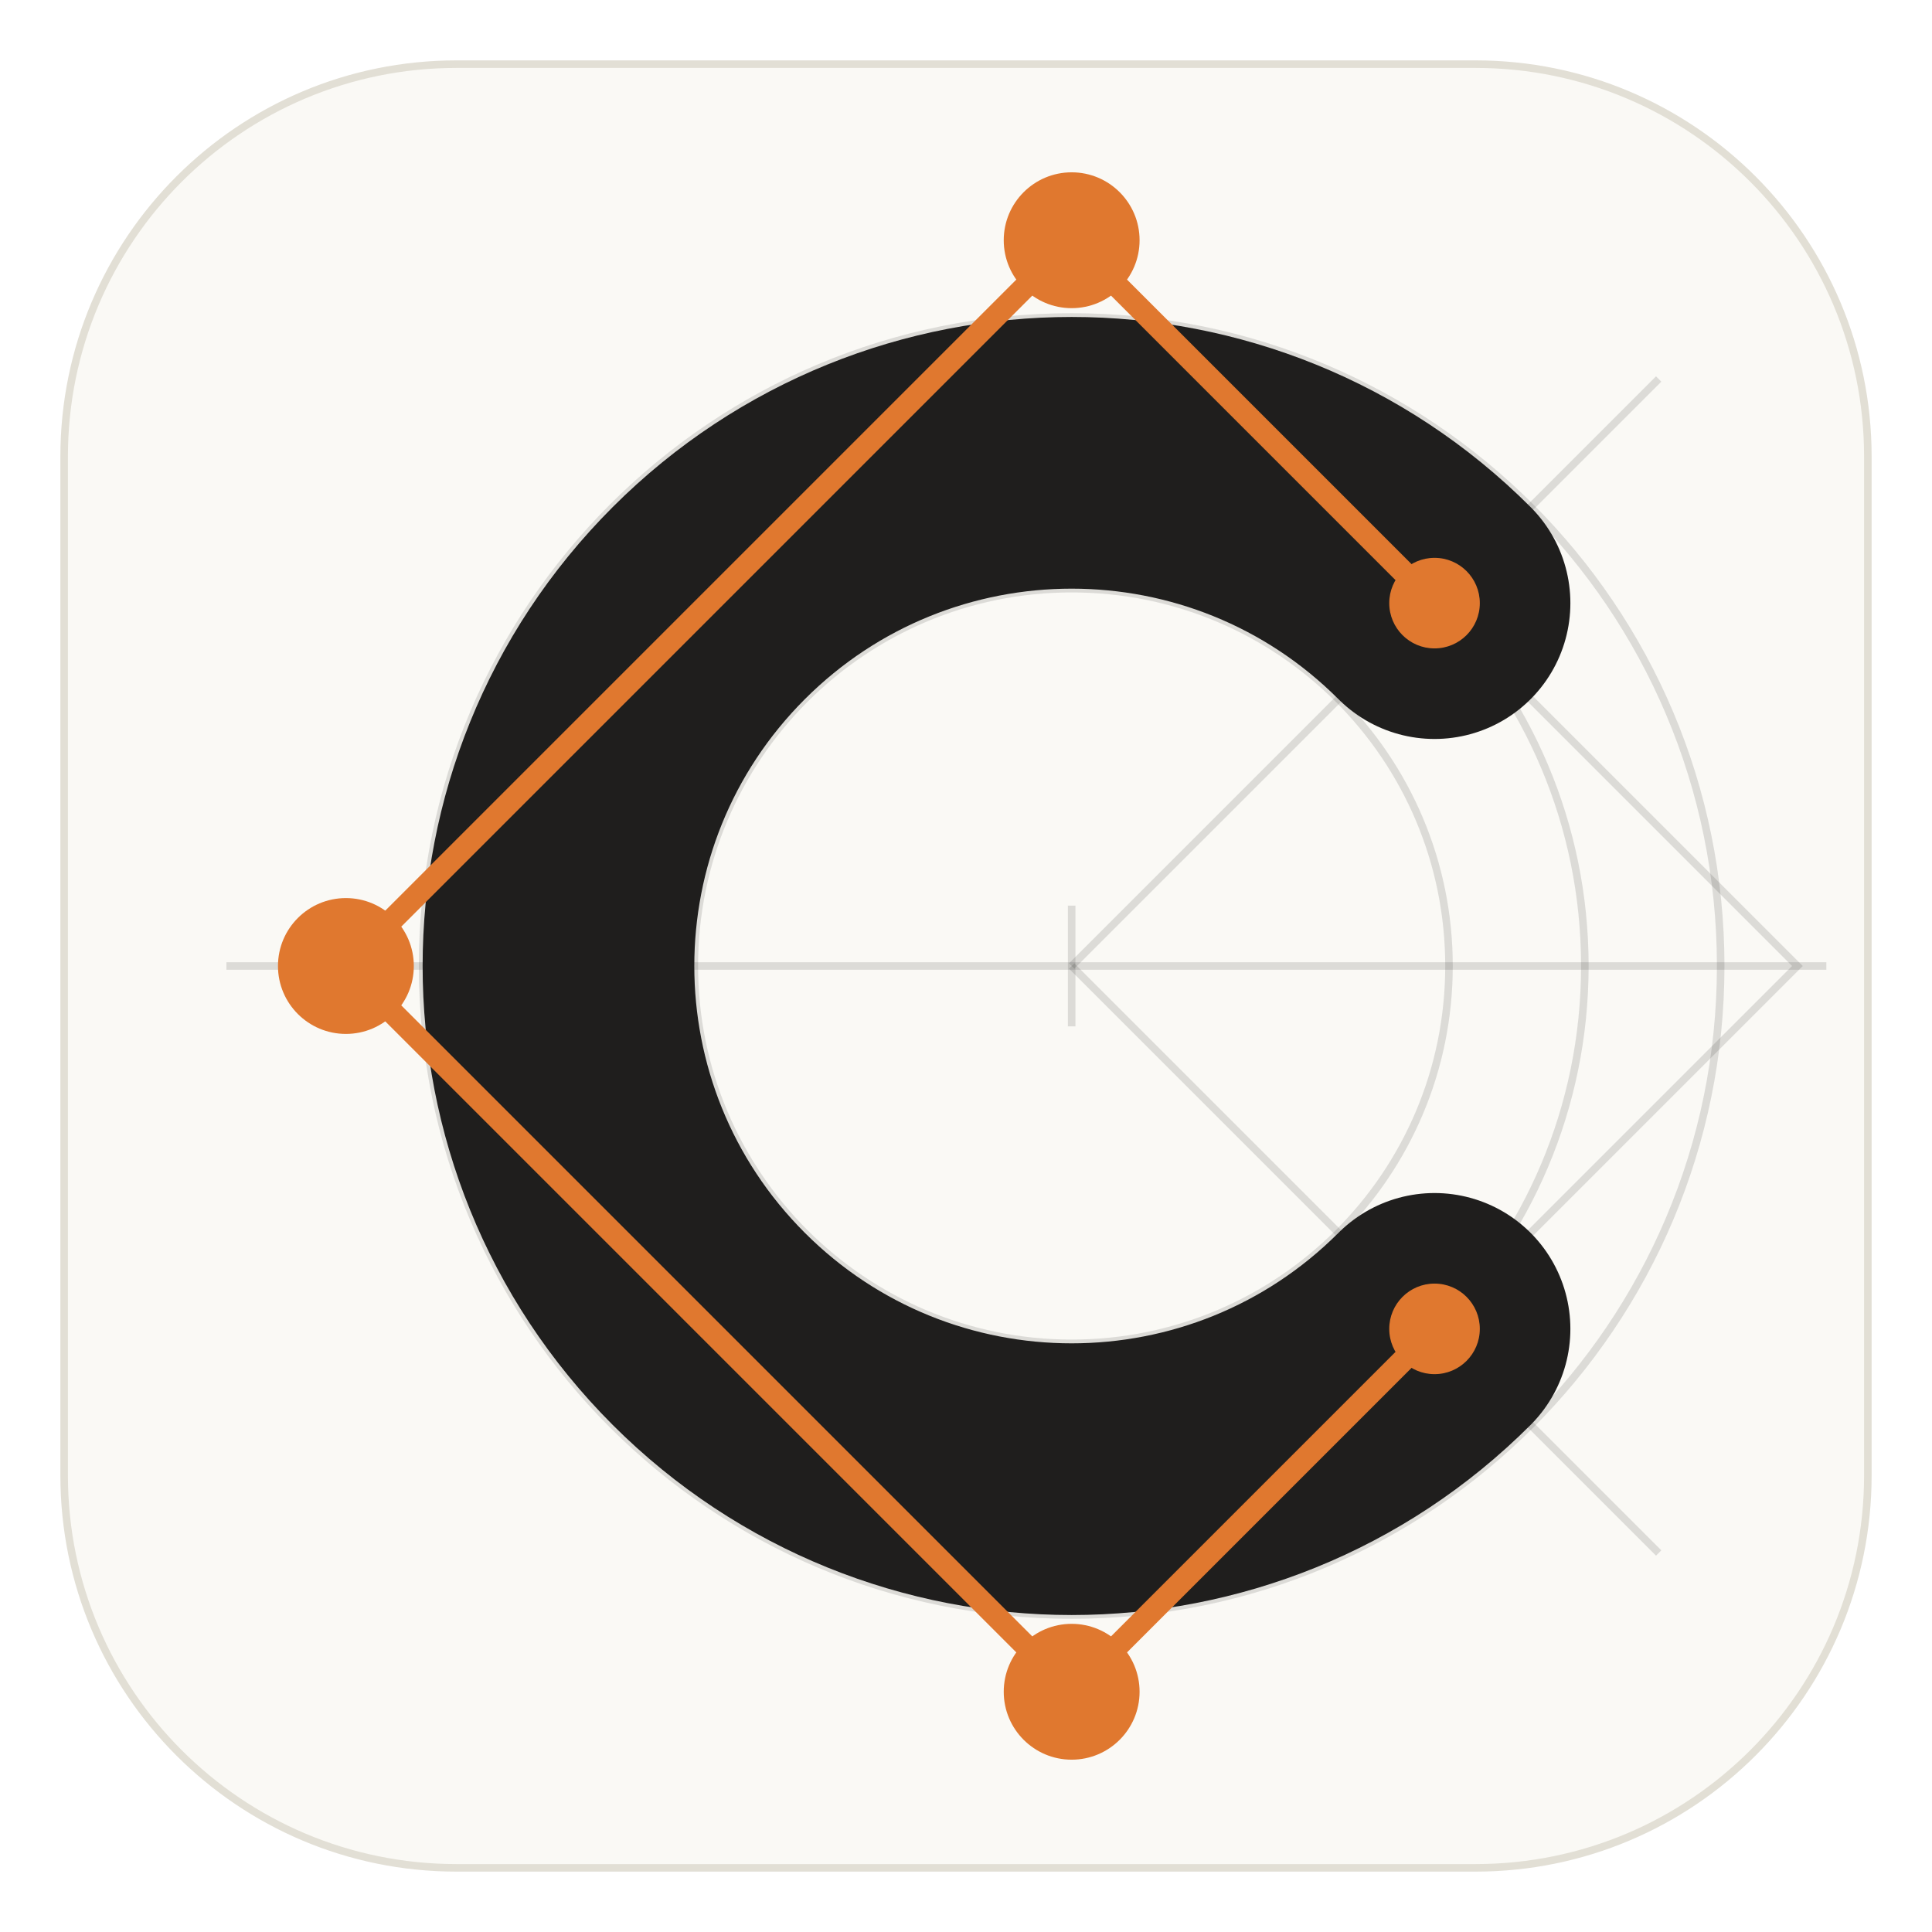
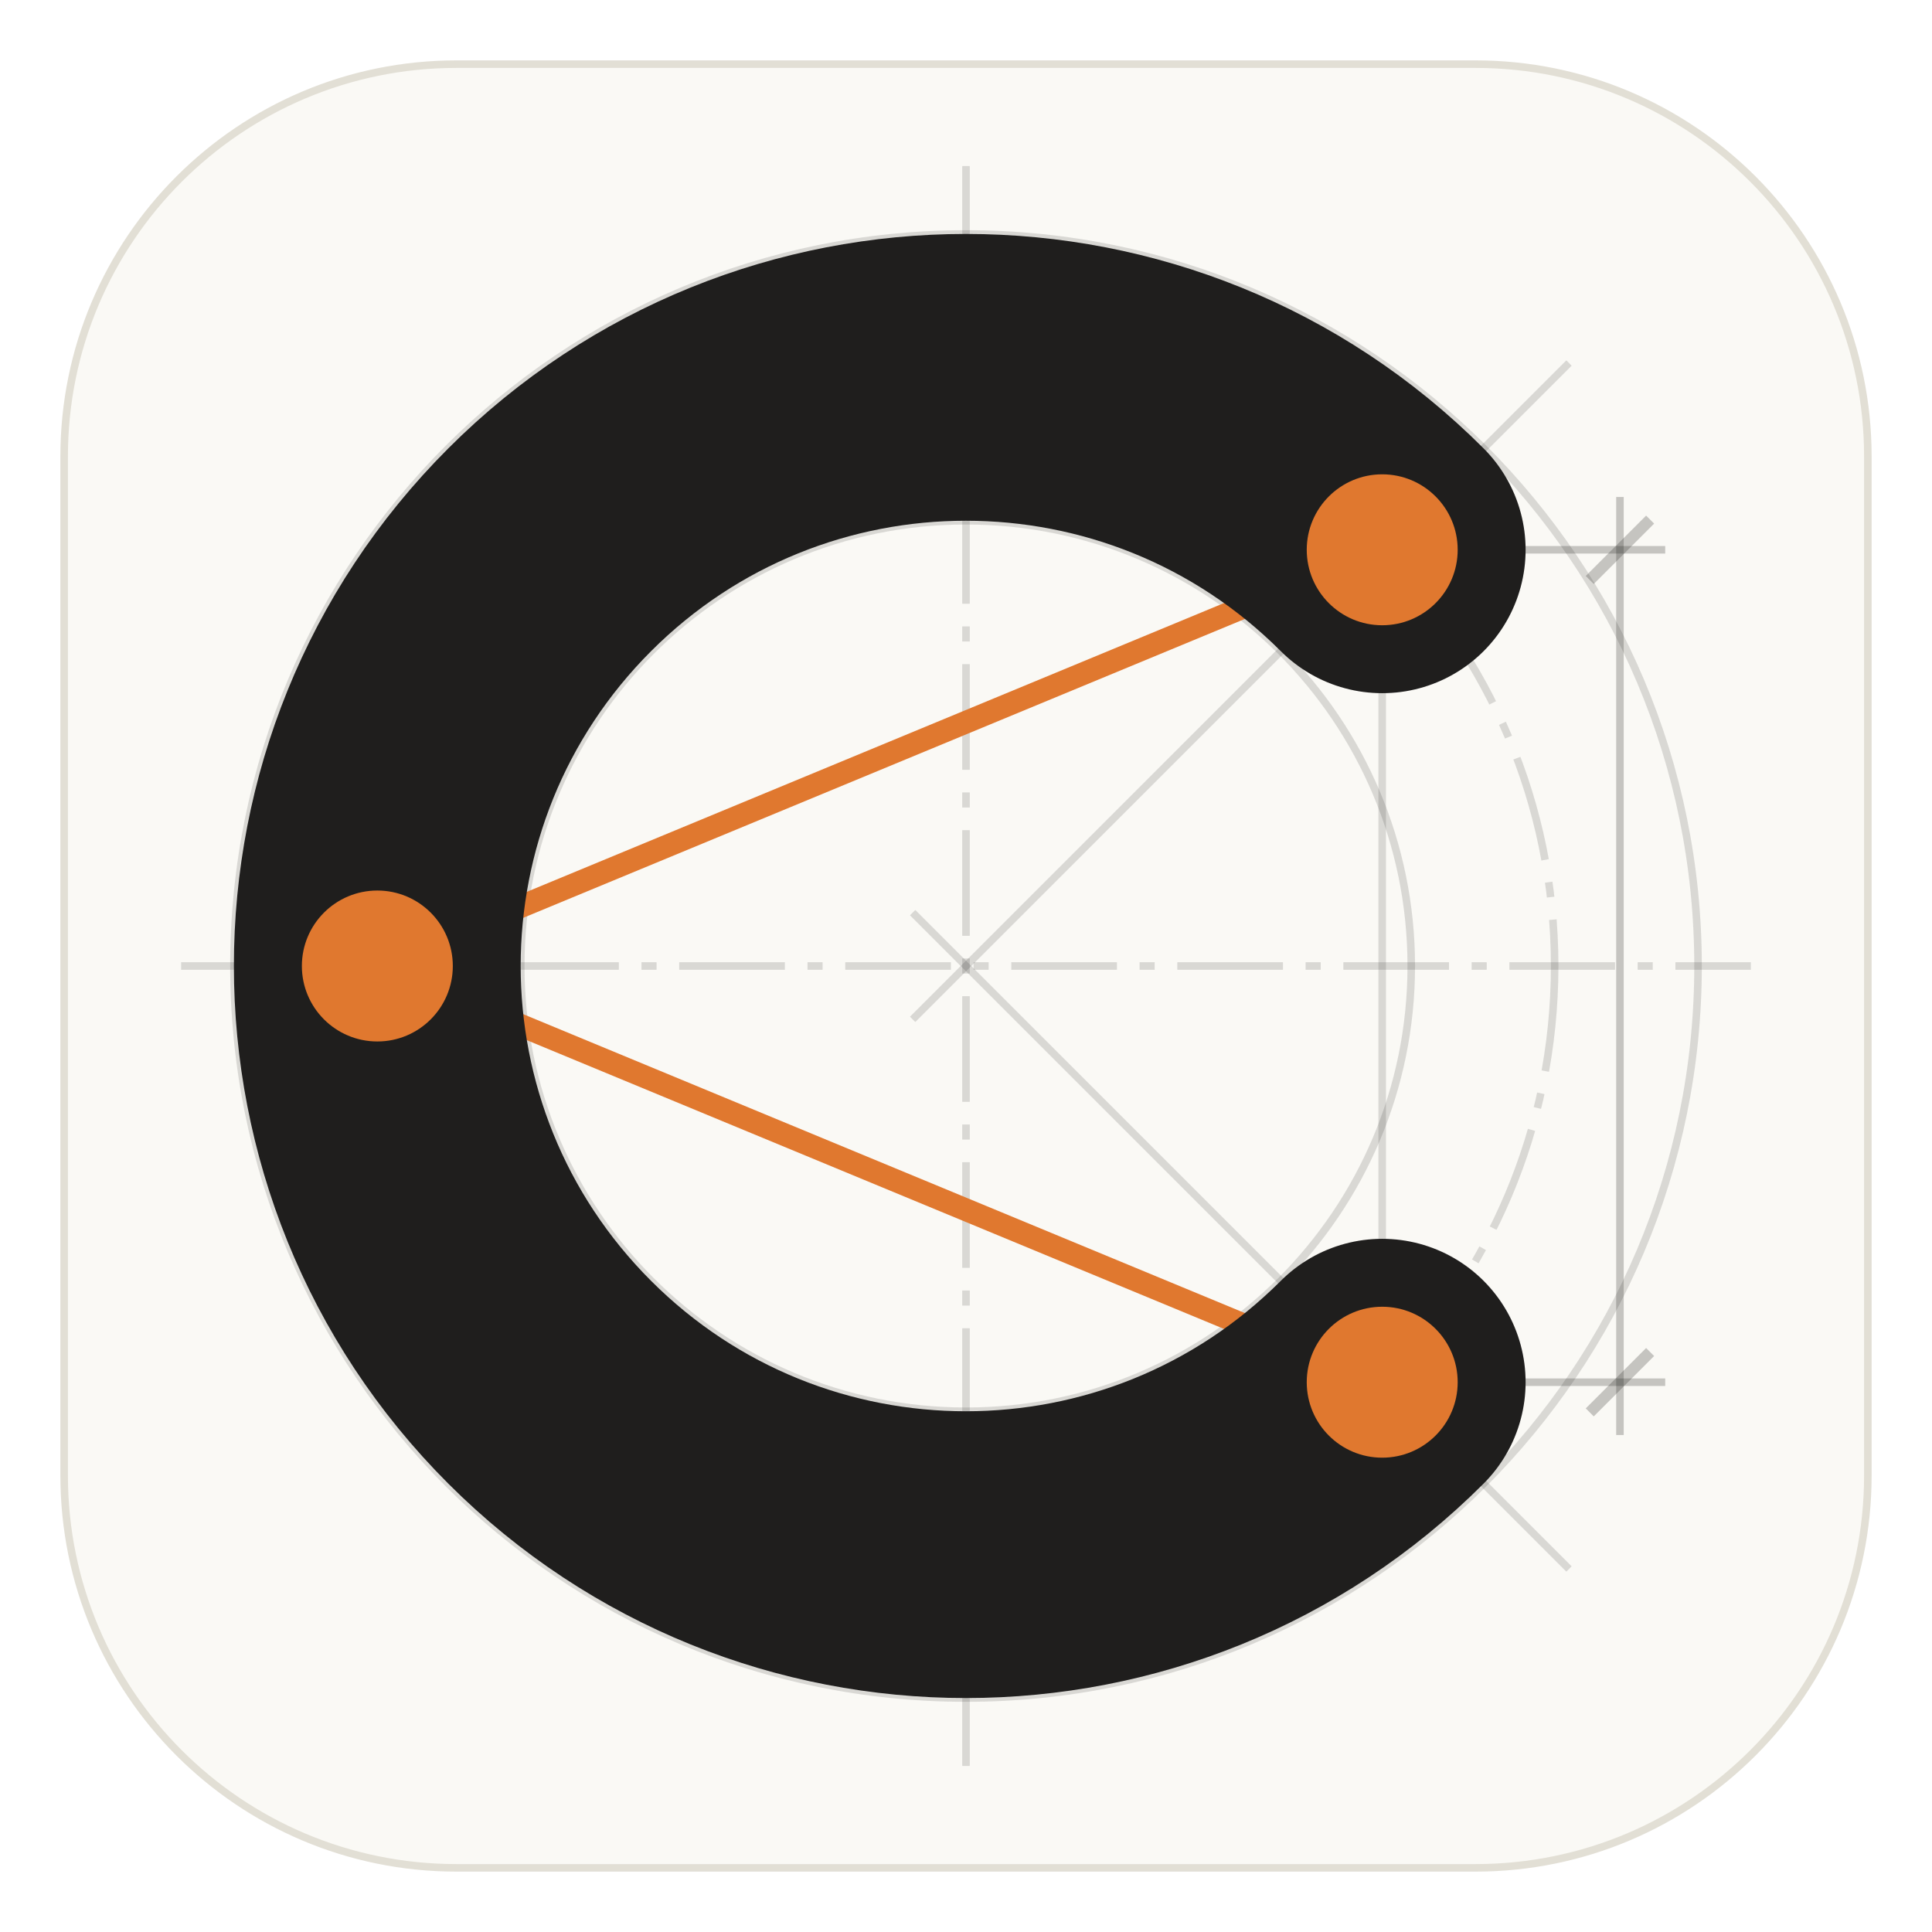
<svg xmlns="http://www.w3.org/2000/svg" width="256" height="256" viewBox="0 0 256 256">
  <g id="Tile" data-name="Tile">
    <rect id="Tile_fill" data-name="Tile fill" x="8.5" y="8.5" width="239" height="239" rx="52" ry="52" fill="#FAF9F5" stroke="#E2DFD5" stroke-width="1" />
  </g>
-   <g id="Construction" data-name="Construction" fill="none" stroke="#1F1E1D" stroke-opacity="0.14" stroke-width="1">
-     <g id="Circles" data-name="Circles">
-       <circle id="Centre_line" data-name="Centre line r68" cx="142" cy="128" r="68" />
-       <circle id="Stroke_inner" data-name="Stroke inner r50" cx="142" cy="128" r="50" />
-       <circle id="Stroke_outer" data-name="Stroke outer r86" cx="142" cy="128" r="86" />
+   <g id="Construction" data-name="Construction" fill="none" stroke="#1F1E1D" stroke-opacity="0.15" stroke-width="1">
+     <g id="Centre_lines" data-name="Centre lines" stroke-dasharray="14 3 2 3">
+       <line id="Centre_horizontal" data-name="Centre horizontal" x1="24" y1="128" x2="232" y2="128" />
+       <line id="Centre_vertical" data-name="Centre vertical" x1="128" y1="22" x2="128" y2="234" />
+       <circle id="Stroke_centre" data-name="Stroke centre r78" cx="128" cy="128" r="78" />
+     </g>
+     <g id="Stroke_edges" data-name="Stroke edges">
+       <circle id="Stroke_inner" data-name="Stroke inner r59" cx="128" cy="128" r="59" />
+       <circle id="Stroke_outer" data-name="Stroke outer r97" cx="128" cy="128" r="97" />
    </g>
    <g id="Rays" data-name="Rays at 45 degrees">
-       <line id="Ray_top" data-name="Ray top" x1="142" y1="128" x2="219.782" y2="50.218" />
-       <line id="Ray_bottom" data-name="Ray bottom" x1="142" y1="128" x2="219.782" y2="205.782" />
+       <line id="Ray_top" data-name="Ray top" x1="120.93" y1="135.07" x2="207.9" y2="48.1" />
+       <line id="Ray_bottom" data-name="Ray bottom" x1="120.93" y1="120.93" x2="207.9" y2="207.9" />
    </g>
-     <polygon id="Diamond" data-name="Diamond" points="142,31.833 238.167,128 142,224.167 45.833,128" />
-     <g id="Axes" data-name="Axes">
-       <line id="Axis" data-name="Axis" x1="30" y1="128" x2="242" y2="128" />
-       <line id="Centre_v" data-name="Centre vertical" x1="142" y1="120" x2="142" y2="136" />
+     <g id="Polygon_lines" data-name="Control polygon carried on">
+       <line id="Side_top" data-name="Side top" x1="37.07" y1="133.36" x2="196.08" y2="67.49" />
+       <line id="Side_bottom" data-name="Side bottom" x1="37.07" y1="122.64" x2="196.08" y2="188.51" />
    </g>
+     <line id="Chord" data-name="Chord between the ends" x1="183.15" y1="62" x2="183.15" y2="194" />
+   </g>
+   <g id="Dimension" data-name="Dimension" fill="none" stroke="#1F1E1D" stroke-opacity="0.24" stroke-width="1">
+     <line id="Extension_top" data-name="Extension top" x1="196.65" y1="72.85" x2="220.65" y2="72.85" />
+     <line id="Extension_bottom" data-name="Extension bottom" x1="196.65" y1="183.15" x2="220.65" y2="183.15" />
+     <line id="Dimension_line" data-name="Dimension line" x1="214.65" y1="65.85" x2="214.65" y2="190.15" />
+     <line id="Tick_top" data-name="Tick top" x1="210.65" y1="76.85" x2="218.65" y2="68.85" stroke-width="1.5" />
+     <line id="Tick_bottom" data-name="Tick bottom" x1="210.65" y1="187.15" x2="218.65" y2="179.15" stroke-width="1.5" />
+   </g>
+   <g id="Control_polygon" data-name="Control polygon">
+     <polyline points="183.15,72.85 50,128 183.15,183.15" fill="none" stroke="#E0782F" stroke-width="3" stroke-linejoin="round" />
  </g>
  <g id="C" data-name="C">
-     <path d="M 190.083 79.917 A 68 68 0 1 0 190.083 176.083" fill="none" stroke="#1F1E1D" stroke-width="36" stroke-linecap="round" />
-   </g>
-   <g id="Control_polygon" data-name="Control polygon">
-     <polyline points="190.083,79.917 142,31.833 45.833,128 142,224.167 190.083,176.083" fill="none" stroke="#E0782F" stroke-width="3" stroke-linejoin="round" stroke-linecap="round" />
+     <path d="M 183.15 72.85 A 78 78 0 1 0 183.15 183.15" fill="none" stroke="#1F1E1D" stroke-width="38" stroke-linecap="round" />
  </g>
  <g id="Control_points" data-name="Control points" fill="#E0782F">
-     <circle id="Point_top" data-name="Point top" cx="142" cy="31.833" r="9" />
-     <circle id="Point_left" data-name="Point left" cx="45.833" cy="128" r="9" />
-     <circle id="Point_bottom" data-name="Point bottom" cx="142" cy="224.167" r="9" />
-     <circle id="End_top" data-name="End top" cx="190.083" cy="79.917" r="6" />
-     <circle id="End_bottom" data-name="End bottom" cx="190.083" cy="176.083" r="6" />
+     <circle id="Point_top" data-name="Point top" cx="183.15" cy="72.85" r="10" />
+     <circle id="Point_left" data-name="Point left" cx="50" cy="128" r="10" />
+     <circle id="Point_bottom" data-name="Point bottom" cx="183.15" cy="183.15" r="10" />
  </g>
</svg>
